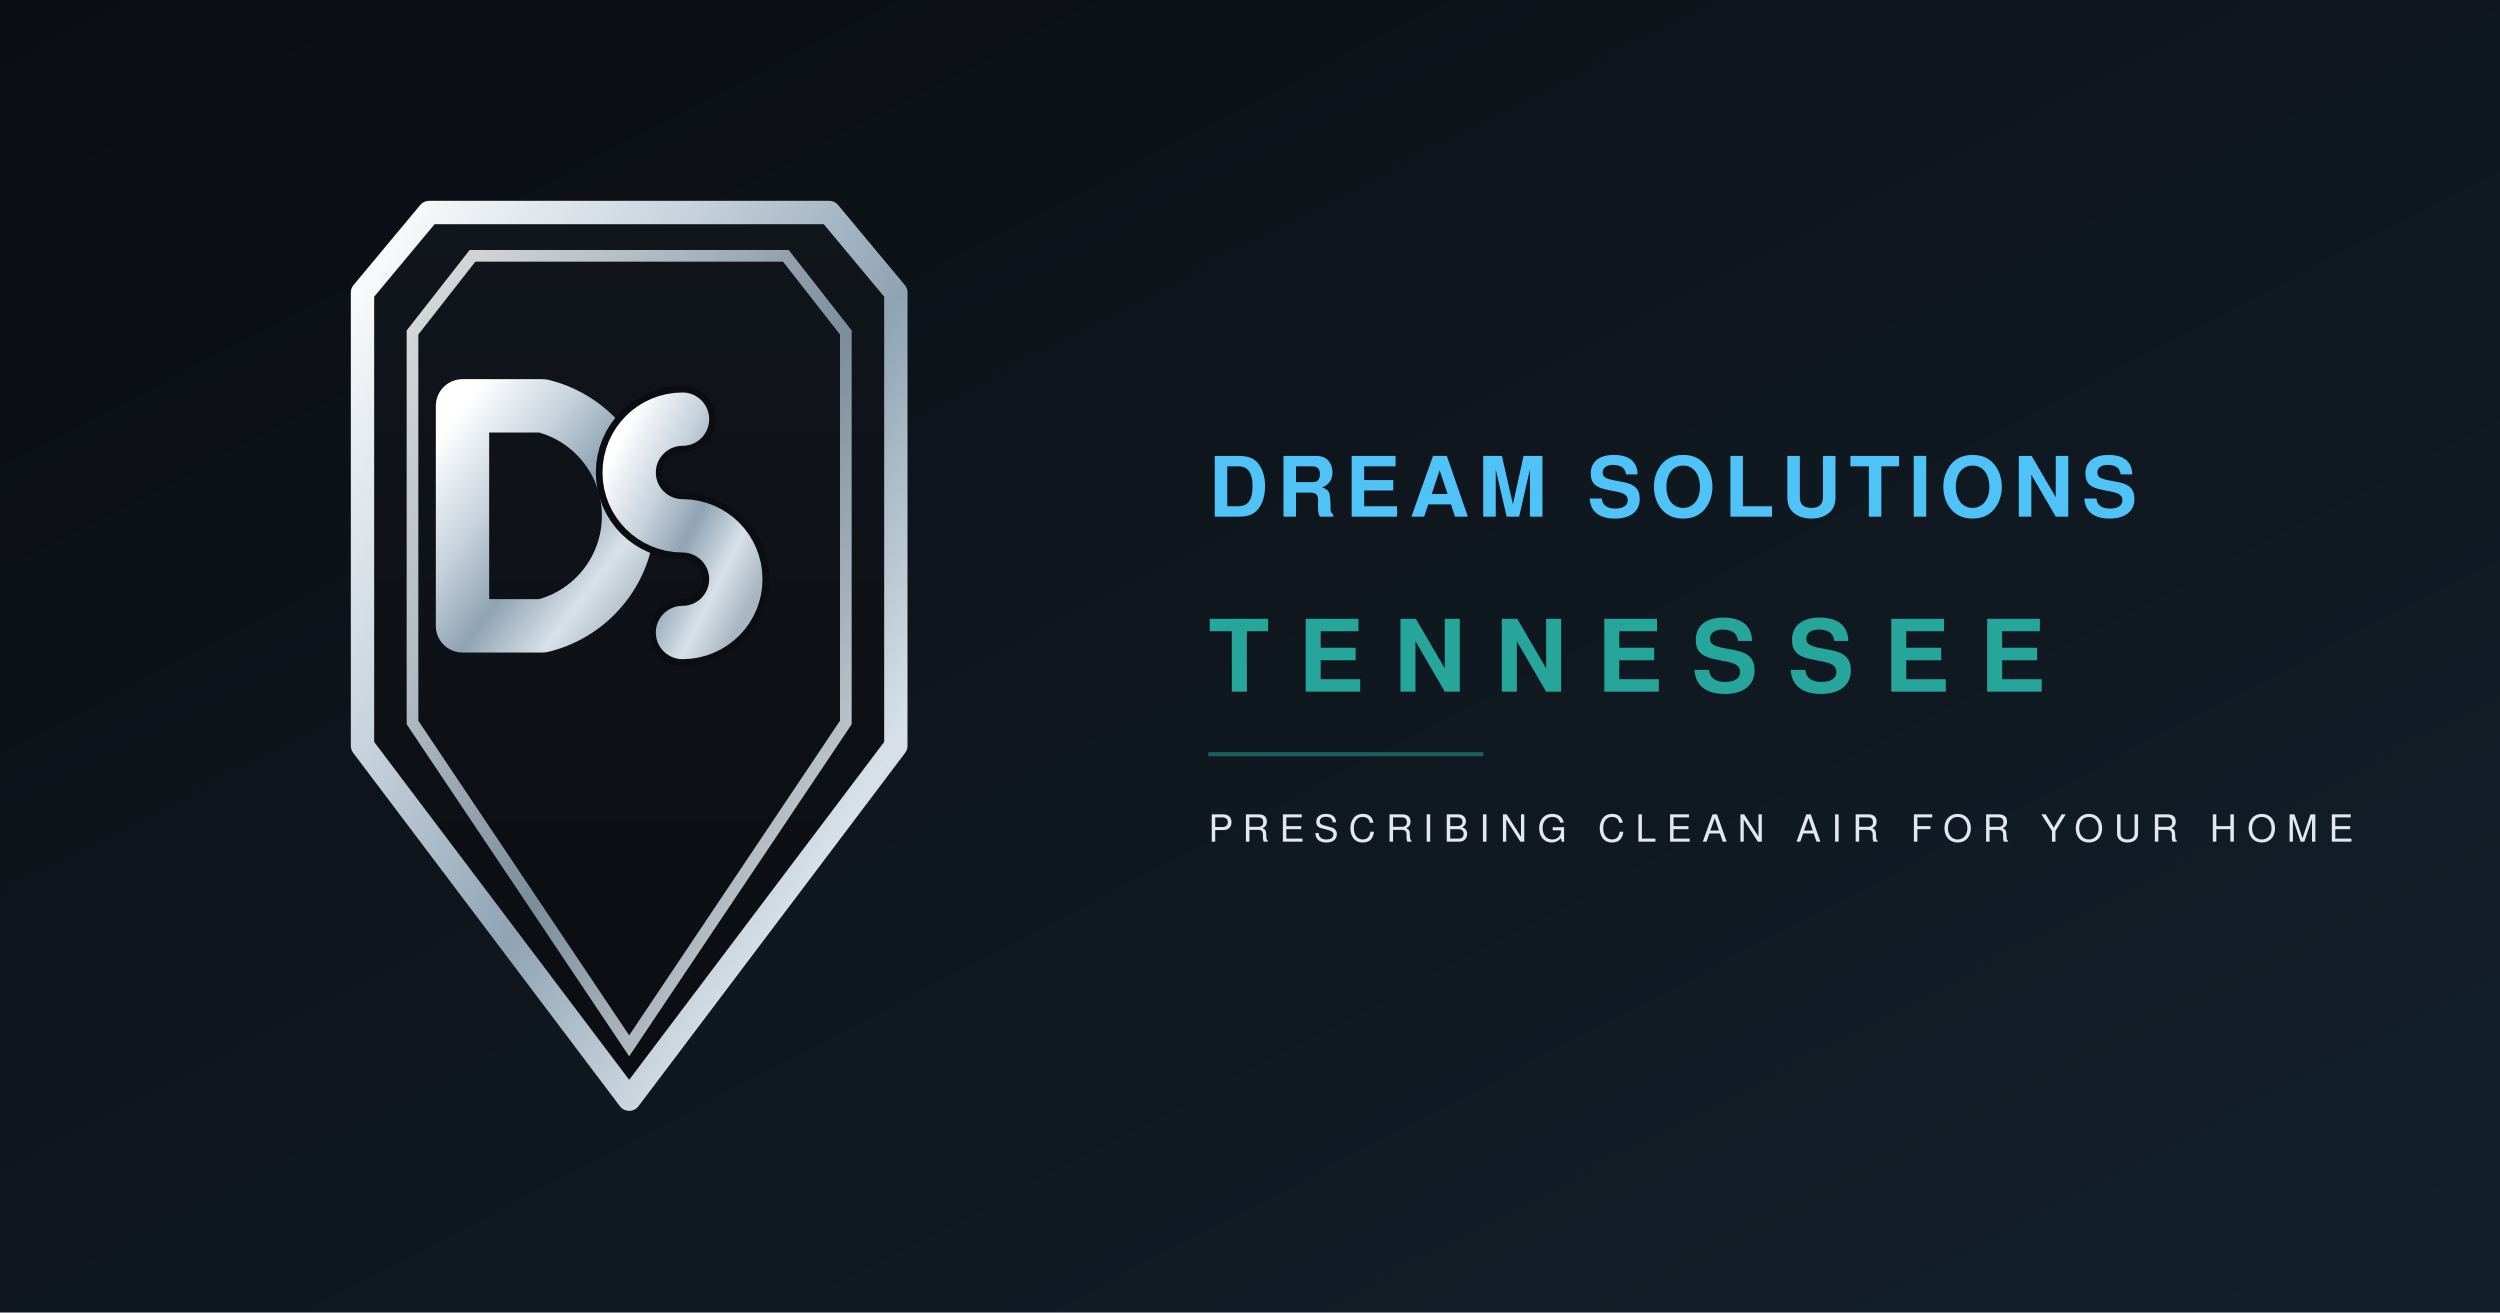
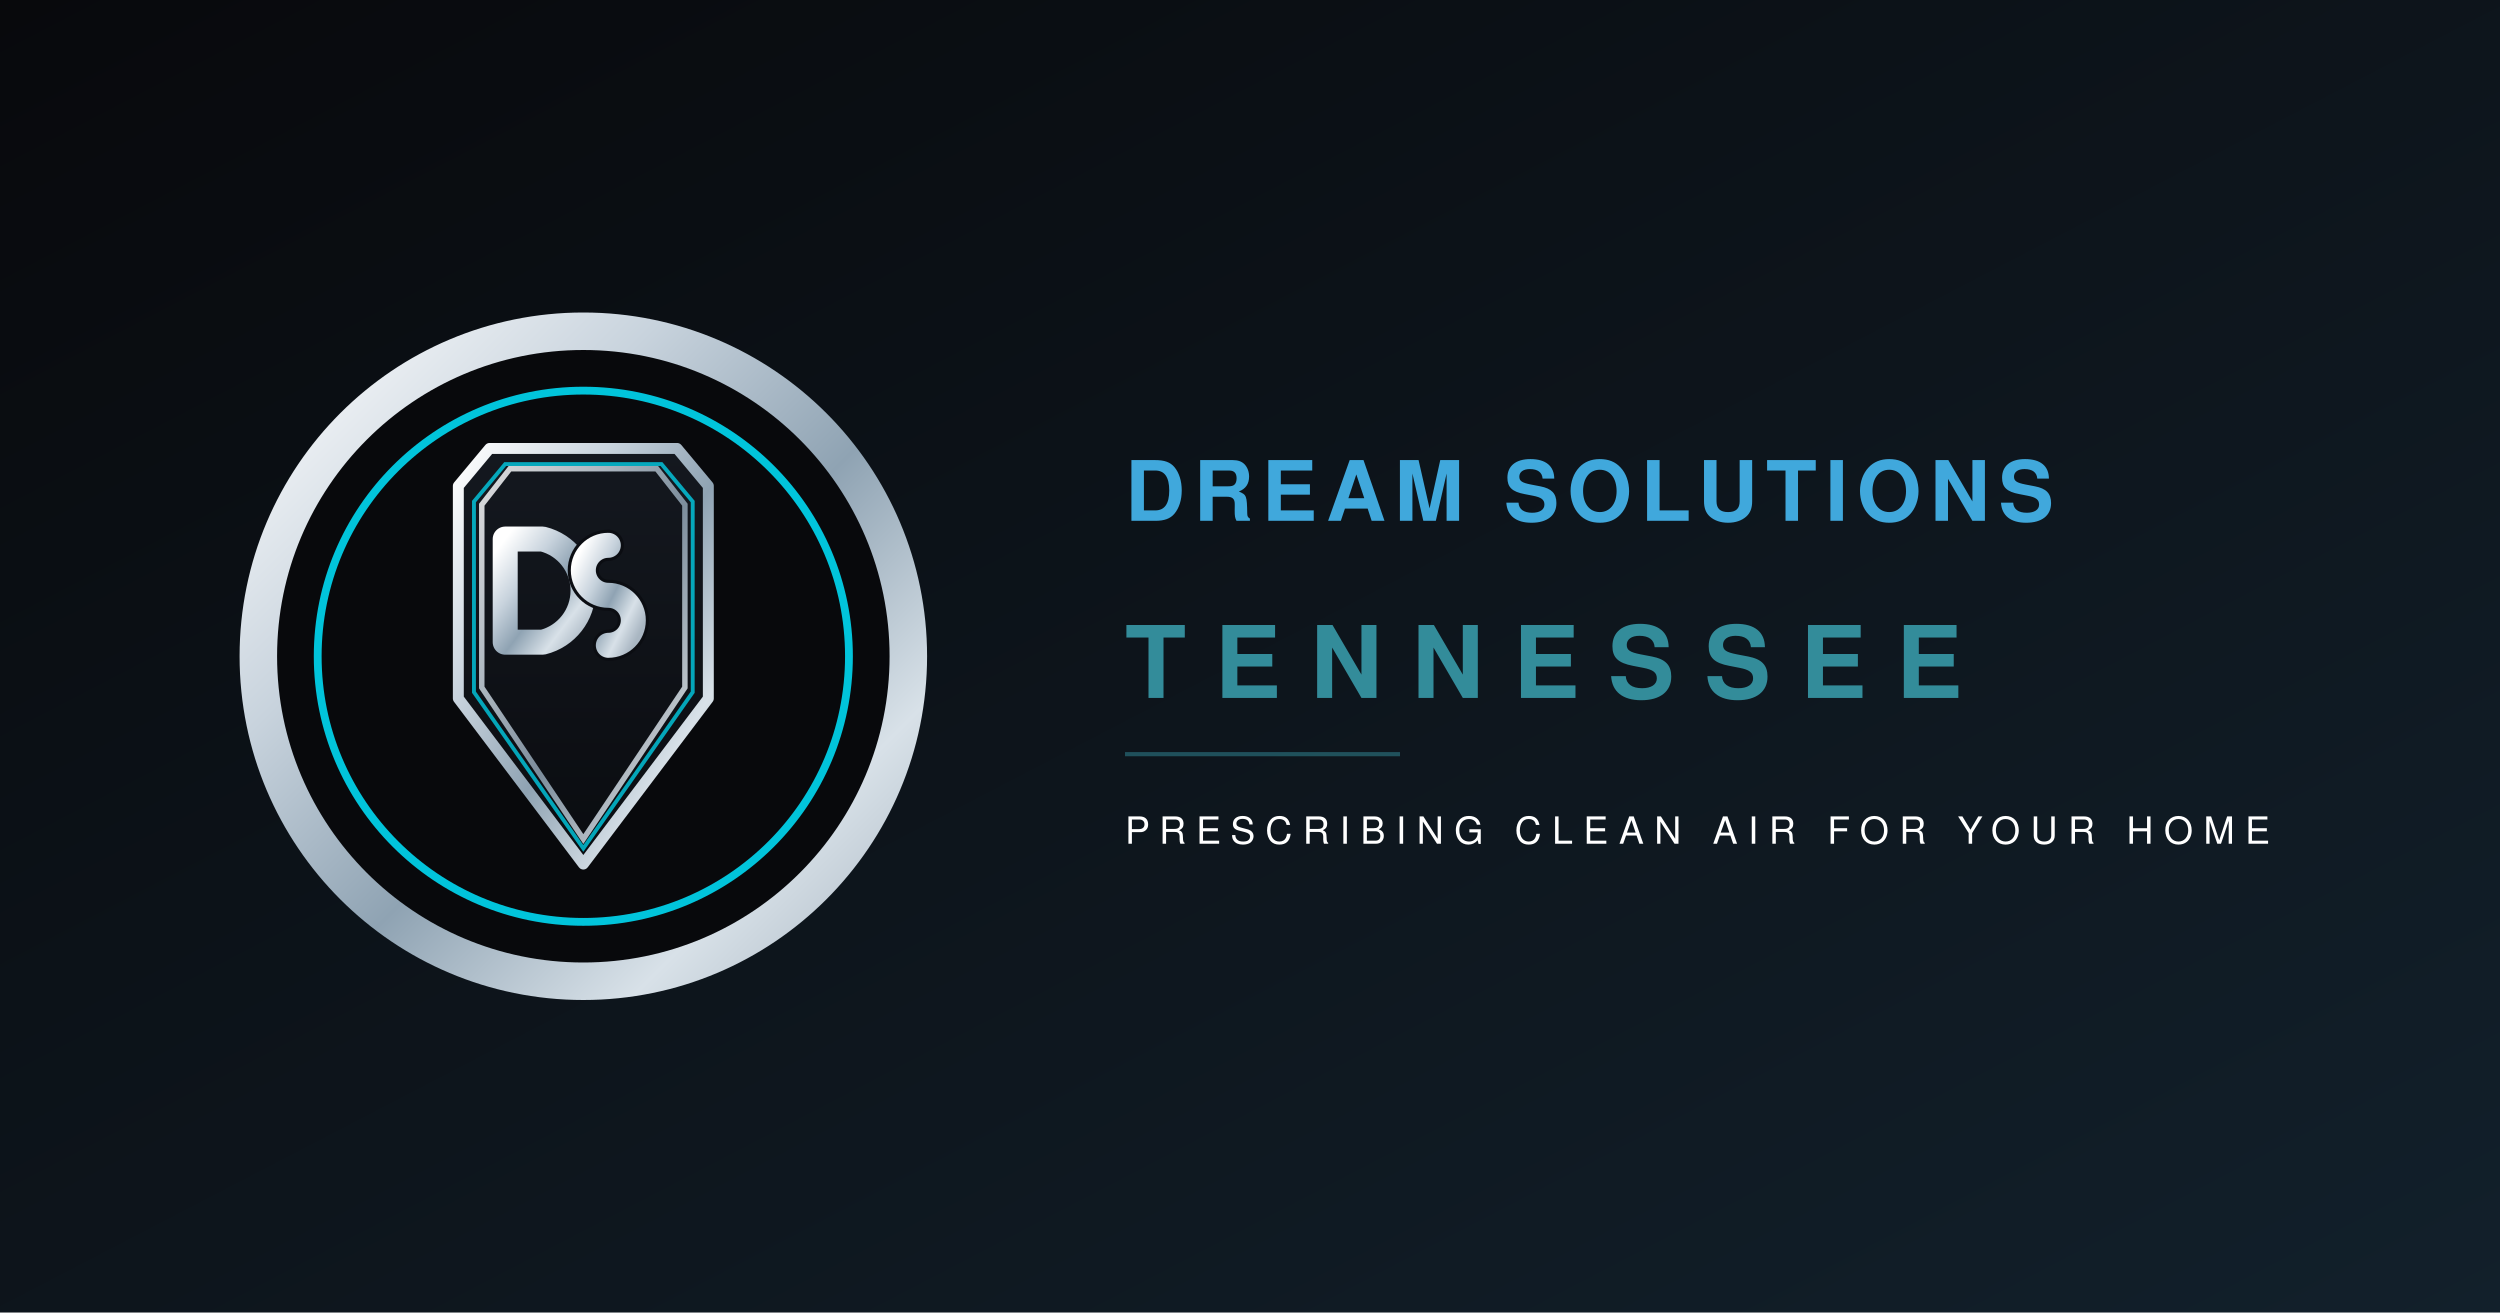
<svg xmlns="http://www.w3.org/2000/svg" width="1200" height="630" viewBox="0 0 1200 630">
  <defs>
    <linearGradient id="chrome" x1="0" y1="0" x2="1" y2="1">
      <stop offset="0" stop-color="#ffffff" />
      <stop offset="0.3" stop-color="#c8d3dd" />
      <stop offset="0.55" stop-color="#8fa3b3" />
      <stop offset="0.8" stop-color="#d8e1e8" />
      <stop offset="1" stop-color="#a9b6c2" />
    </linearGradient>
    <linearGradient id="navy" x1="0" y1="0" x2="0" y2="1">
-       <stop offset="0" stop-color="#11151c" />
-       <stop offset="1" stop-color="#0b0d12" />
+       <stop offset="0" stop-color="#14181f" />
+       <stop offset="1" stop-color="#0a0c10" />
    </linearGradient>
    <linearGradient id="pagebg" x1="0" y1="0" x2="1" y2="1">
-       <stop offset="0" stop-color="#0b0d12" />
-       <stop offset="1" stop-color="#13202b" />
+       <stop offset="0" stop-color="#08090c" />
+       <stop offset="1" stop-color="#12202b" />
    </linearGradient>
  </defs>
  <rect width="1200" height="630" fill="url(#pagebg)" />
-   <g transform="translate(110,70) scale(1.6)">
-     <path d="M 60 20 L 180 20 L 200 44 L 200 180 L 120 286 L 40 180 L 40 44 Z" fill="url(#navy)" stroke="url(#chrome)" stroke-width="7" stroke-linejoin="round" />
-     <path d="M 73 33 L 167 33 L 185 56 L 185 173 L 120 270 L 55 173 L 55 56 Z" fill="none" stroke="url(#chrome)" stroke-width="3.5" opacity="0.85" />
-     <g fill="none" stroke="url(#chrome)" stroke-width="16" stroke-linecap="round" stroke-linejoin="round">
-       <path d="M 70 78 V 144 M 70 78 H 94 A 34 34 0 0 1 94 144 H 70" />
-     </g>
-     <g fill="none" stroke-linecap="round" stroke-linejoin="round">
-       <path d="M 136 82 A 16 16 0 0 0 136 114 A 16 16 0 0 1 136 146" stroke="#0b0d12" stroke-width="20" />
-       <path d="M 136 82 A 16 16 0 0 0 136 114 A 16 16 0 0 1 136 146" stroke="url(#chrome)" stroke-width="16" />
+   <g transform="translate(100,135) scale(1.5)">
+     <circle cx="120" cy="120" r="104" fill="#08090c" />
+     <circle cx="120" cy="120" r="104" fill="none" stroke="url(#chrome)" stroke-width="12" />
+     <circle cx="120" cy="120" r="85" fill="none" stroke="#00E5FF" stroke-width="2.5" opacity="0.85" />
+     <g transform="translate(60,43.5) scale(0.5)">
+       <path d="M 60 20 L 180 20 L 200 44 L 200 180 L 120 286 L 40 180 L 40 44 Z" fill="url(#navy)" stroke="url(#chrome)" stroke-width="7" stroke-linejoin="round" />
+       <path d="M 70 30 L 170 30 L 190 54 L 190 176 L 120 276 L 50 176 L 50 54 Z" fill="none" stroke="#00E5FF" stroke-width="2.5" opacity="0.7" />
+       <path d="M 73 33 L 167 33 L 185 56 L 185 173 L 120 270 L 55 173 L 55 56 Z" fill="none" stroke="url(#chrome)" stroke-width="3.5" opacity="0.85" />
+       <g fill="none" stroke="url(#chrome)" stroke-width="16" stroke-linecap="round" stroke-linejoin="round">
+         <path d="M 70 78 V 144 M 70 78 H 94 A 34 34 0 0 1 94 144 H 70" />
+       </g>
+       <g fill="none" stroke-linecap="round" stroke-linejoin="round">
+         <path d="M 136 82 A 16 16 0 0 0 136 114 A 16 16 0 0 1 136 146" stroke="#0b0d12" stroke-width="20" />
+         <path d="M 136 82 A 16 16 0 0 0 136 114 A 16 16 0 0 1 136 146" stroke="url(#chrome)" stroke-width="16" />
+       </g>
    </g>
  </g>
-   <text x="580" y="248" fill="#4fc3f7" font-family="Montserrat, 'Century Gothic', Futura, Avenir, Helvetica, Arial, sans-serif" font-weight="600" font-size="40" letter-spacing="4">DREAM SOLUTIONS</text>
-   <text x="580" y="332" fill="#26a69a" font-family="Montserrat, 'Century Gothic', Futura, Avenir, Helvetica, Arial, sans-serif" font-weight="700" font-size="48" letter-spacing="14">TENNESSEE</text>
-   <line x1="580" y1="362" x2="712" y2="362" stroke="#26a69a" stroke-opacity="0.5" stroke-width="2" />
-   <text x="580" y="404" fill="#e2e8f0" font-family="Montserrat, 'Century Gothic', Futura, Avenir, Helvetica, Arial, sans-serif" font-size="18" letter-spacing="5">PRESCRIBING CLEAN AIR FOR YOUR HOME</text>
+   <text x="540" y="250" fill="#40A8DC" font-family="Montserrat, 'Century Gothic', Futura, Avenir, Helvetica, Arial, sans-serif" font-weight="600" font-size="40" letter-spacing="4">DREAM SOLUTIONS</text>
+   <text x="540" y="335" fill="#338C9A" font-family="Montserrat, 'Century Gothic', Futura, Avenir, Helvetica, Arial, sans-serif" font-weight="700" font-size="48" letter-spacing="14">TENNESSEE</text>
+   <line x1="540" y1="362" x2="672" y2="362" stroke="#338C9A" stroke-opacity="0.5" stroke-width="2" />
+   <text x="540" y="405" fill="#ffffff" font-family="Montserrat, 'Century Gothic', Futura, Avenir, Helvetica, Arial, sans-serif" font-size="18" letter-spacing="5">PRESCRIBING CLEAN AIR FOR YOUR HOME</text>
</svg>
